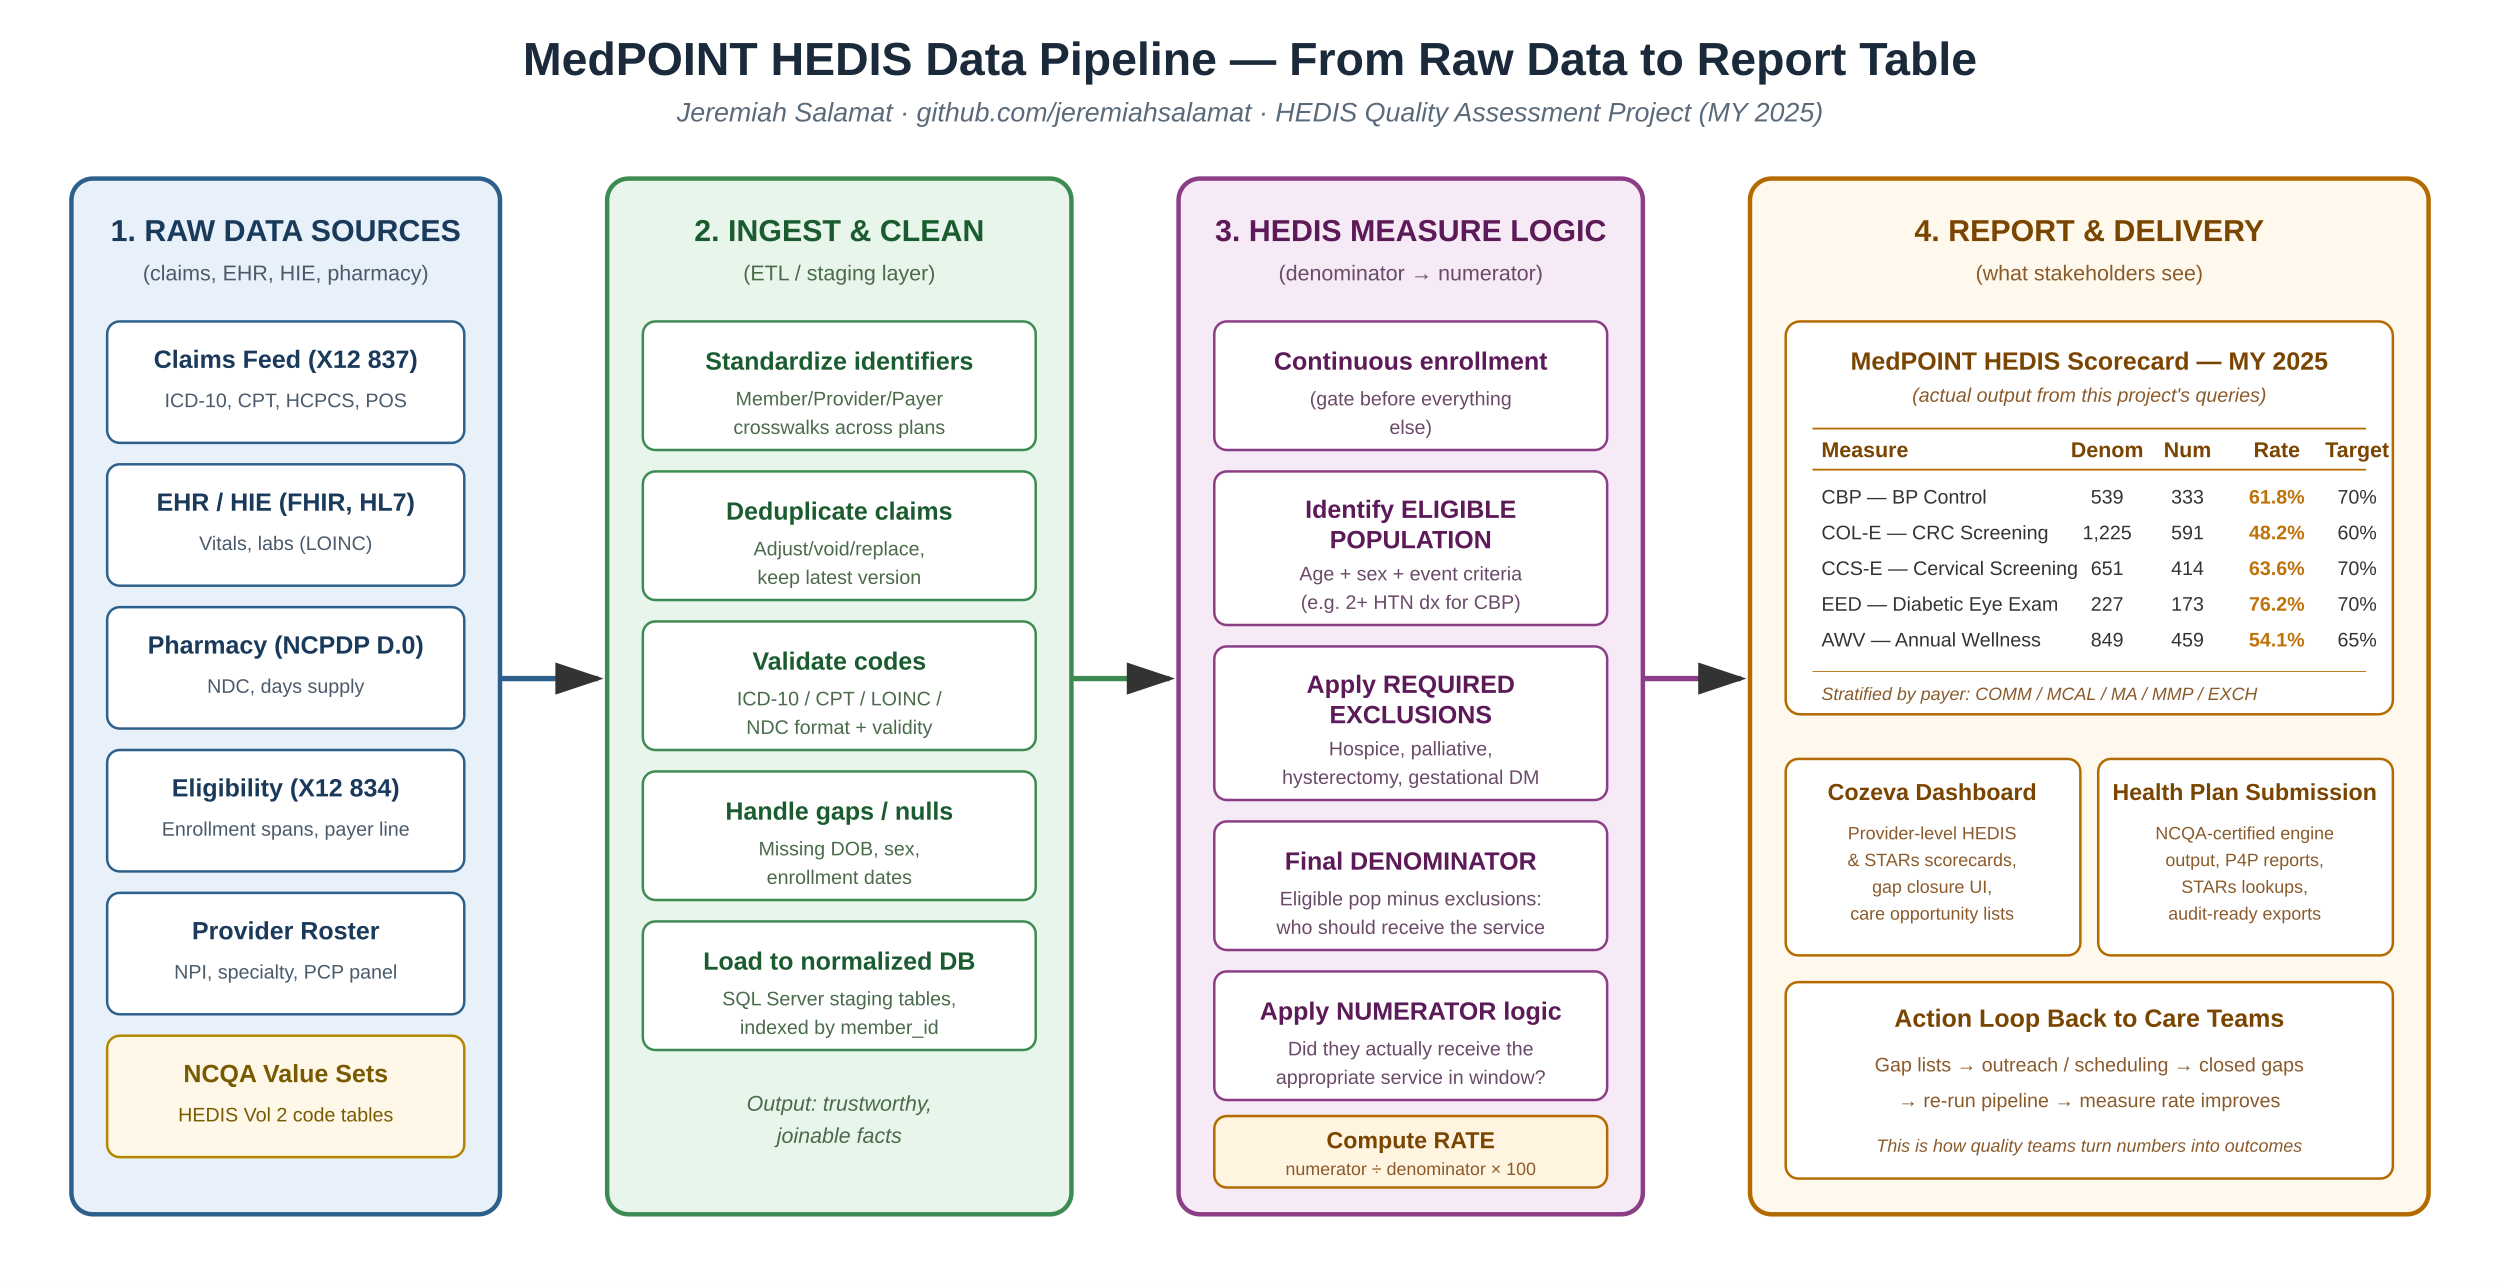
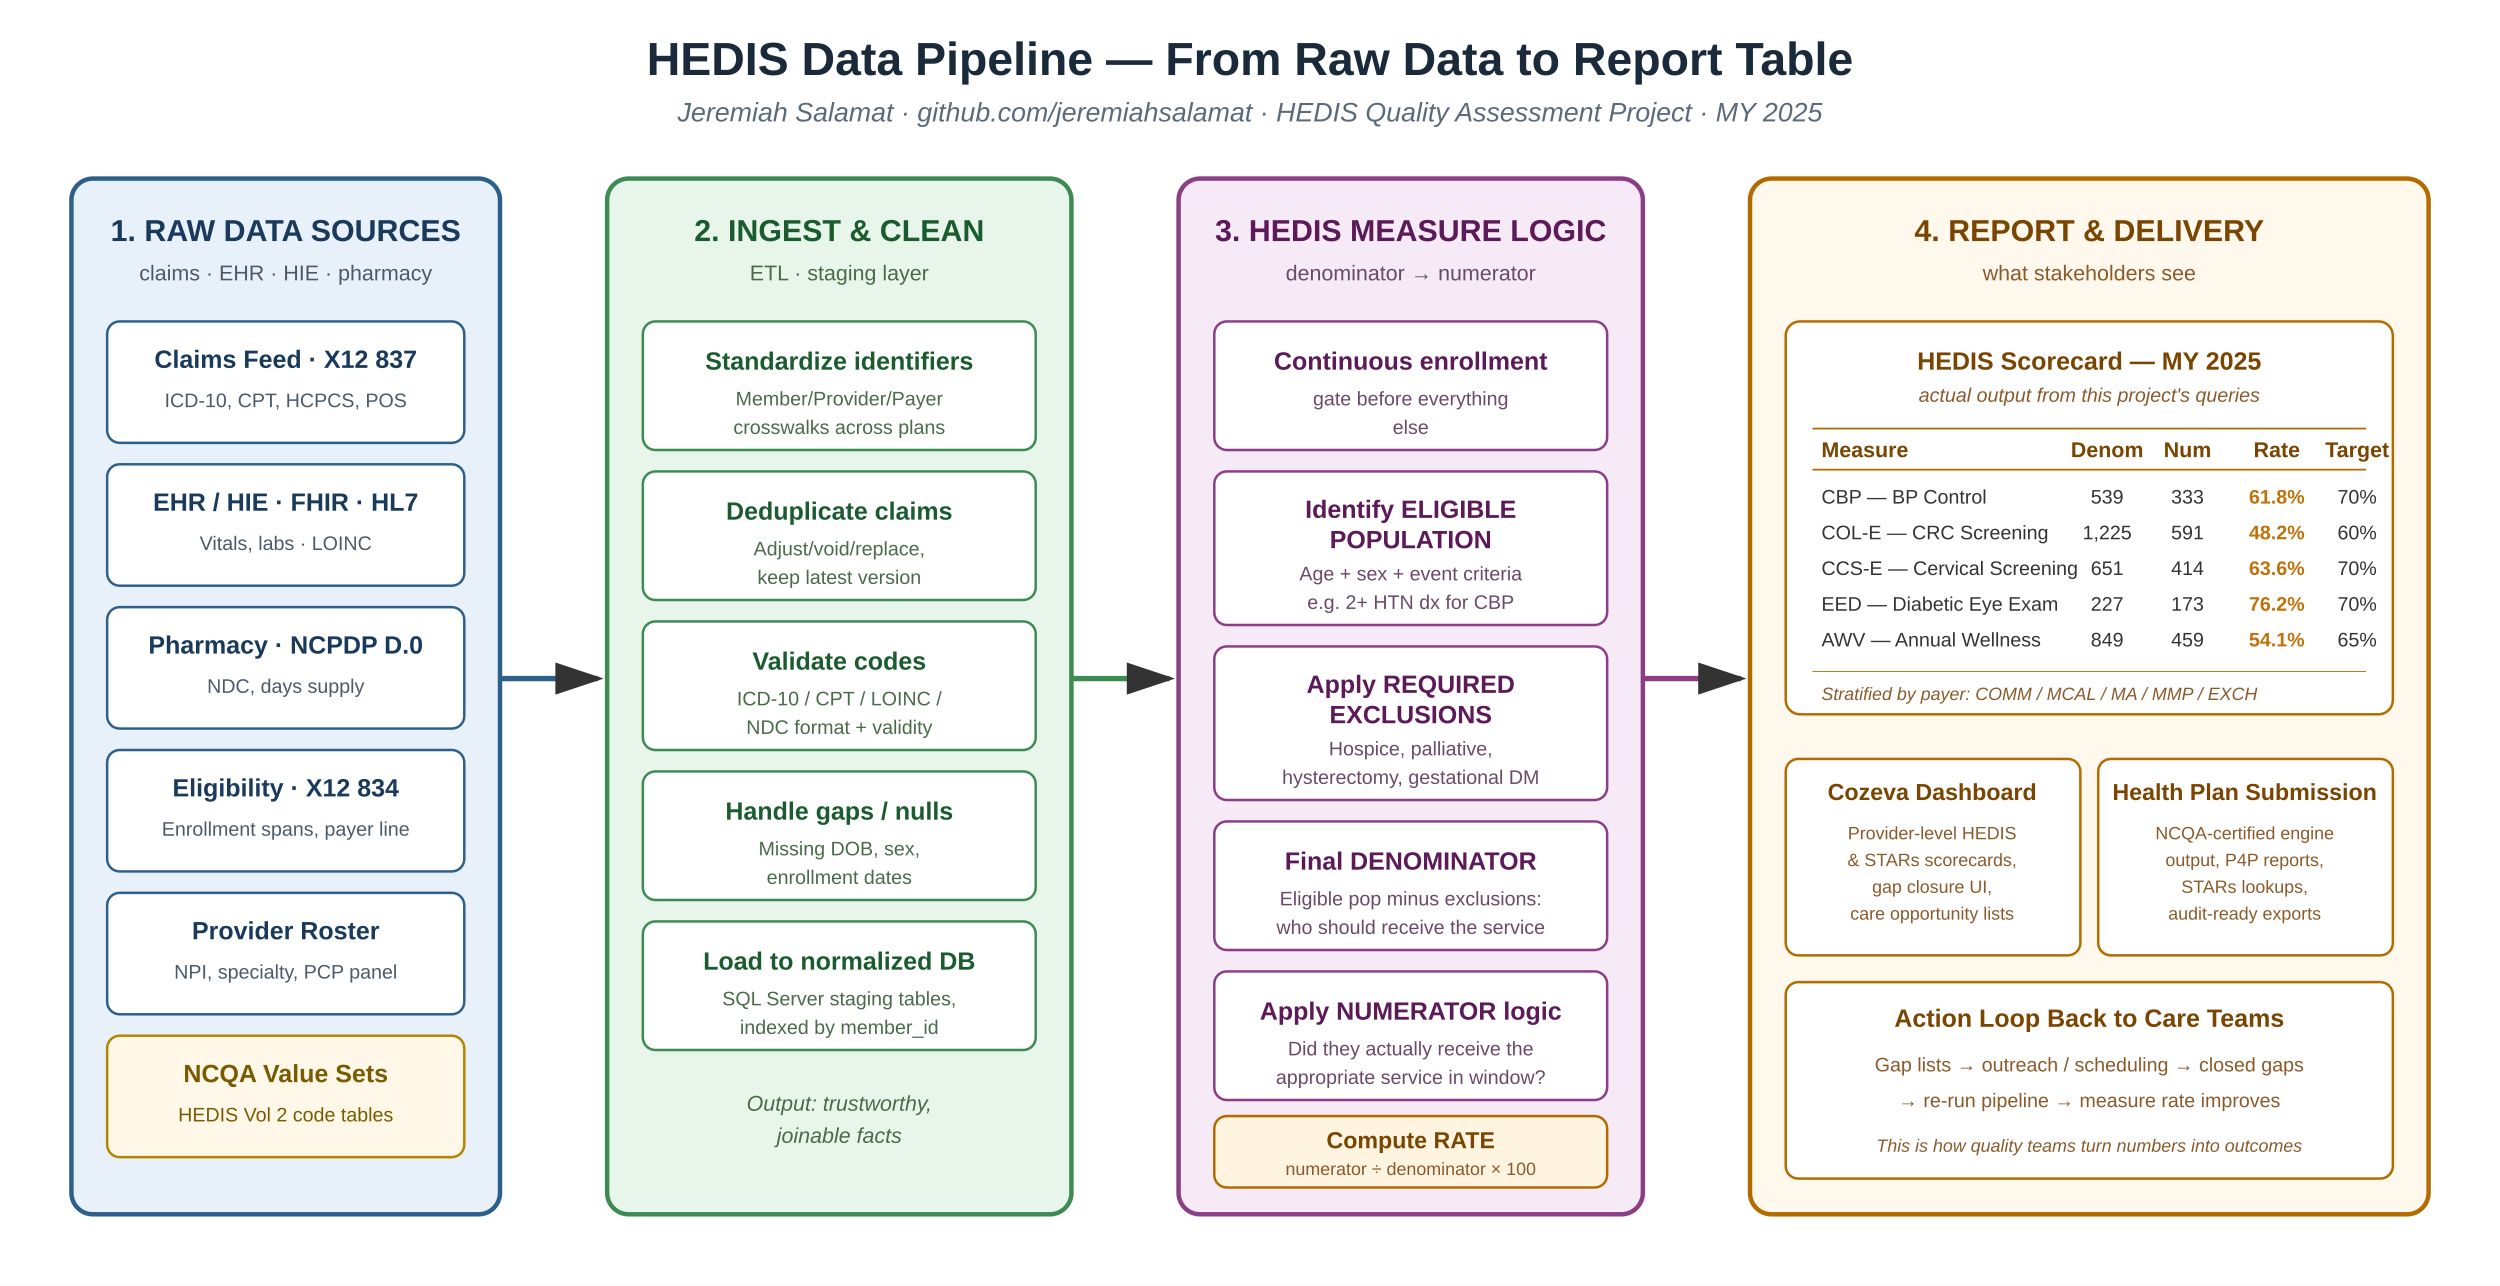
<svg xmlns="http://www.w3.org/2000/svg" viewBox="0 0 1400 720" font-family="Arial, Helvetica, sans-serif">
  <rect width="1400" height="720" fill="#ffffff" />
-   <text x="700" y="42" font-size="26" font-weight="700" text-anchor="middle" fill="#1a2a3a">MedPOINT HEDIS Data Pipeline — From Raw Data to Report Table</text>
-   <text x="700" y="68" font-size="15" font-style="italic" text-anchor="middle" fill="#5a6a7a">Jeremiah Salamat · github.com/jeremiahsalamat · HEDIS Quality Assessment Project (MY 2025)</text>
+   <text x="700" y="42" font-size="26" font-weight="700" text-anchor="middle" fill="#1a2a3a">HEDIS Data Pipeline — From Raw Data to Report Table</text>
+   <text x="700" y="68" font-size="15" font-style="italic" text-anchor="middle" fill="#5a6a7a">Jeremiah Salamat · github.com/jeremiahsalamat · HEDIS Quality Assessment Project · MY 2025</text>
  <rect x="40" y="100" width="240" height="580" rx="12" fill="#e8f1fa" stroke="#2d5f8b" stroke-width="2.5" />
  <text x="160" y="135" font-size="17" font-weight="700" text-anchor="middle" fill="#1a3a5c">1. RAW DATA SOURCES</text>
-   <text x="160" y="157" font-size="12" text-anchor="middle" fill="#4a5a6a">(claims, EHR, HIE, pharmacy)</text>
+   <text x="160" y="157" font-size="12" text-anchor="middle" fill="#4a5a6a">claims · EHR · HIE · pharmacy</text>
  <rect x="60" y="180" width="200" height="68" rx="7" fill="#ffffff" stroke="#2d5f8b" stroke-width="1.4" />
-   <text x="160" y="206" font-size="14" font-weight="600" text-anchor="middle" fill="#1a3a5c">Claims Feed (X12 837)</text>
+   <text x="160" y="206" font-size="14" font-weight="600" text-anchor="middle" fill="#1a3a5c">Claims Feed · X12 837</text>
  <text x="160" y="228" font-size="11" text-anchor="middle" fill="#4a5a6a">ICD-10, CPT, HCPCS, POS</text>
  <rect x="60" y="260" width="200" height="68" rx="7" fill="#ffffff" stroke="#2d5f8b" stroke-width="1.4" />
-   <text x="160" y="286" font-size="14" font-weight="600" text-anchor="middle" fill="#1a3a5c">EHR / HIE (FHIR, HL7)</text>
-   <text x="160" y="308" font-size="11" text-anchor="middle" fill="#4a5a6a">Vitals, labs (LOINC)</text>
+   <text x="160" y="286" font-size="14" font-weight="600" text-anchor="middle" fill="#1a3a5c">EHR / HIE · FHIR · HL7</text>
+   <text x="160" y="308" font-size="11" text-anchor="middle" fill="#4a5a6a">Vitals, labs · LOINC</text>
  <rect x="60" y="340" width="200" height="68" rx="7" fill="#ffffff" stroke="#2d5f8b" stroke-width="1.4" />
-   <text x="160" y="366" font-size="14" font-weight="600" text-anchor="middle" fill="#1a3a5c">Pharmacy (NCPDP D.0)</text>
+   <text x="160" y="366" font-size="14" font-weight="600" text-anchor="middle" fill="#1a3a5c">Pharmacy · NCPDP D.0</text>
  <text x="160" y="388" font-size="11" text-anchor="middle" fill="#4a5a6a">NDC, days supply</text>
  <rect x="60" y="420" width="200" height="68" rx="7" fill="#ffffff" stroke="#2d5f8b" stroke-width="1.4" />
-   <text x="160" y="446" font-size="14" font-weight="600" text-anchor="middle" fill="#1a3a5c">Eligibility (X12 834)</text>
+   <text x="160" y="446" font-size="14" font-weight="600" text-anchor="middle" fill="#1a3a5c">Eligibility · X12 834</text>
  <text x="160" y="468" font-size="11" text-anchor="middle" fill="#4a5a6a">Enrollment spans, payer line</text>
  <rect x="60" y="500" width="200" height="68" rx="7" fill="#ffffff" stroke="#2d5f8b" stroke-width="1.4" />
  <text x="160" y="526" font-size="14" font-weight="600" text-anchor="middle" fill="#1a3a5c">Provider Roster</text>
  <text x="160" y="548" font-size="11" text-anchor="middle" fill="#4a5a6a">NPI, specialty, PCP panel</text>
  <rect x="60" y="580" width="200" height="68" rx="7" fill="#fff8e8" stroke="#b38600" stroke-width="1.4" />
  <text x="160" y="606" font-size="14" font-weight="600" text-anchor="middle" fill="#7a5a00">NCQA Value Sets</text>
  <text x="160" y="628" font-size="11" text-anchor="middle" fill="#7a5a00">HEDIS Vol 2 code tables</text>
  <path d="M 280 380 L 335 380" stroke="#2d5f8b" stroke-width="3" fill="none" marker-end="url(#arrow)" />
  <rect x="340" y="100" width="260" height="580" rx="12" fill="#e8f5ea" stroke="#3d8b52" stroke-width="2.5" />
  <text x="470" y="135" font-size="17" font-weight="700" text-anchor="middle" fill="#1a5c2f">2. INGEST &amp; CLEAN</text>
-   <text x="470" y="157" font-size="12" text-anchor="middle" fill="#4a6a4a">(ETL / staging layer)</text>
+   <text x="470" y="157" font-size="12" text-anchor="middle" fill="#4a6a4a">ETL · staging layer</text>
  <rect x="360" y="180" width="220" height="72" rx="7" fill="#ffffff" stroke="#3d8b52" stroke-width="1.4" />
  <text x="470" y="207" font-size="14" font-weight="600" text-anchor="middle" fill="#1a5c2f">Standardize identifiers</text>
  <text x="470" y="227" font-size="11" text-anchor="middle" fill="#4a6a4a">Member/Provider/Payer</text>
  <text x="470" y="243" font-size="11" text-anchor="middle" fill="#4a6a4a">crosswalks across plans</text>
  <rect x="360" y="264" width="220" height="72" rx="7" fill="#ffffff" stroke="#3d8b52" stroke-width="1.4" />
  <text x="470" y="291" font-size="14" font-weight="600" text-anchor="middle" fill="#1a5c2f">Deduplicate claims</text>
  <text x="470" y="311" font-size="11" text-anchor="middle" fill="#4a6a4a">Adjust/void/replace,</text>
  <text x="470" y="327" font-size="11" text-anchor="middle" fill="#4a6a4a">keep latest version</text>
  <rect x="360" y="348" width="220" height="72" rx="7" fill="#ffffff" stroke="#3d8b52" stroke-width="1.4" />
  <text x="470" y="375" font-size="14" font-weight="600" text-anchor="middle" fill="#1a5c2f">Validate codes</text>
  <text x="470" y="395" font-size="11" text-anchor="middle" fill="#4a6a4a">ICD-10 / CPT / LOINC /</text>
  <text x="470" y="411" font-size="11" text-anchor="middle" fill="#4a6a4a">NDC format + validity</text>
  <rect x="360" y="432" width="220" height="72" rx="7" fill="#ffffff" stroke="#3d8b52" stroke-width="1.4" />
  <text x="470" y="459" font-size="14" font-weight="600" text-anchor="middle" fill="#1a5c2f">Handle gaps / nulls</text>
  <text x="470" y="479" font-size="11" text-anchor="middle" fill="#4a6a4a">Missing DOB, sex,</text>
  <text x="470" y="495" font-size="11" text-anchor="middle" fill="#4a6a4a">enrollment dates</text>
  <rect x="360" y="516" width="220" height="72" rx="7" fill="#ffffff" stroke="#3d8b52" stroke-width="1.4" />
  <text x="470" y="543" font-size="14" font-weight="600" text-anchor="middle" fill="#1a5c2f">Load to normalized DB</text>
  <text x="470" y="563" font-size="11" text-anchor="middle" fill="#4a6a4a">SQL Server staging tables,</text>
  <text x="470" y="579" font-size="11" text-anchor="middle" fill="#4a6a4a">indexed by member_id</text>
  <text x="470" y="622" font-size="12" font-style="italic" text-anchor="middle" fill="#4a6a4a">Output: trustworthy,</text>
  <text x="470" y="640" font-size="12" font-style="italic" text-anchor="middle" fill="#4a6a4a">joinable facts</text>
  <path d="M 600 380 L 655 380" stroke="#3d8b52" stroke-width="3" fill="none" marker-end="url(#arrow)" />
  <rect x="660" y="100" width="260" height="580" rx="12" fill="#f5eaf5" stroke="#8b3d85" stroke-width="2.5" />
  <text x="790" y="135" font-size="17" font-weight="700" text-anchor="middle" fill="#5c1a58">3. HEDIS MEASURE LOGIC</text>
-   <text x="790" y="157" font-size="12" text-anchor="middle" fill="#6a4a68">(denominator → numerator)</text>
+   <text x="790" y="157" font-size="12" text-anchor="middle" fill="#6a4a68">denominator → numerator</text>
  <rect x="680" y="180" width="220" height="72" rx="7" fill="#ffffff" stroke="#8b3d85" stroke-width="1.4" />
  <text x="790" y="207" font-size="14" font-weight="600" text-anchor="middle" fill="#5c1a58">Continuous enrollment</text>
-   <text x="790" y="227" font-size="11" text-anchor="middle" fill="#6a4a68">(gate before everything</text>
-   <text x="790" y="243" font-size="11" text-anchor="middle" fill="#6a4a68">else)</text>
+   <text x="790" y="227" font-size="11" text-anchor="middle" fill="#6a4a68">gate before everything</text>
+   <text x="790" y="243" font-size="11" text-anchor="middle" fill="#6a4a68">else</text>
  <rect x="680" y="264" width="220" height="86" rx="7" fill="#ffffff" stroke="#8b3d85" stroke-width="1.4" />
  <text x="790" y="290" font-size="14" font-weight="600" text-anchor="middle" fill="#5c1a58">Identify ELIGIBLE</text>
  <text x="790" y="307" font-size="14" font-weight="600" text-anchor="middle" fill="#5c1a58">POPULATION</text>
  <text x="790" y="325" font-size="11" text-anchor="middle" fill="#6a4a68">Age + sex + event criteria</text>
-   <text x="790" y="341" font-size="11" text-anchor="middle" fill="#6a4a68">(e.g. 2+ HTN dx for CBP)</text>
+   <text x="790" y="341" font-size="11" text-anchor="middle" fill="#6a4a68">e.g. 2+ HTN dx for CBP</text>
  <rect x="680" y="362" width="220" height="86" rx="7" fill="#ffffff" stroke="#8b3d85" stroke-width="1.4" />
  <text x="790" y="388" font-size="14" font-weight="600" text-anchor="middle" fill="#5c1a58">Apply REQUIRED</text>
  <text x="790" y="405" font-size="14" font-weight="600" text-anchor="middle" fill="#5c1a58">EXCLUSIONS</text>
  <text x="790" y="423" font-size="11" text-anchor="middle" fill="#6a4a68">Hospice, palliative,</text>
  <text x="790" y="439" font-size="11" text-anchor="middle" fill="#6a4a68">hysterectomy, gestational DM</text>
  <rect x="680" y="460" width="220" height="72" rx="7" fill="#ffffff" stroke="#8b3d85" stroke-width="1.4" />
  <text x="790" y="487" font-size="14" font-weight="600" text-anchor="middle" fill="#5c1a58">Final DENOMINATOR</text>
  <text x="790" y="507" font-size="11" text-anchor="middle" fill="#6a4a68">Eligible pop minus exclusions:</text>
  <text x="790" y="523" font-size="11" text-anchor="middle" fill="#6a4a68">who should receive the service</text>
  <rect x="680" y="544" width="220" height="72" rx="7" fill="#ffffff" stroke="#8b3d85" stroke-width="1.4" />
  <text x="790" y="571" font-size="14" font-weight="600" text-anchor="middle" fill="#5c1a58">Apply NUMERATOR logic</text>
  <text x="790" y="591" font-size="11" text-anchor="middle" fill="#6a4a68">Did they actually receive the</text>
  <text x="790" y="607" font-size="11" text-anchor="middle" fill="#6a4a68">appropriate service in window?</text>
  <rect x="680" y="625" width="220" height="40" rx="7" fill="#fff4e0" stroke="#b36b00" stroke-width="1.4" />
  <text x="790" y="643" font-size="13" font-weight="700" text-anchor="middle" fill="#7a4500">Compute RATE</text>
  <text x="790" y="658" font-size="10" text-anchor="middle" fill="#8a5a2a">numerator ÷ denominator × 100</text>
  <path d="M 920 380 L 975 380" stroke="#8b3d85" stroke-width="3" fill="none" marker-end="url(#arrow)" />
  <rect x="980" y="100" width="380" height="580" rx="12" fill="#fff8ec" stroke="#b36b00" stroke-width="2.5" />
  <text x="1170" y="135" font-size="17" font-weight="700" text-anchor="middle" fill="#7a4500">4. REPORT &amp; DELIVERY</text>
-   <text x="1170" y="157" font-size="12" text-anchor="middle" fill="#8a5a2a">(what stakeholders see)</text>
+   <text x="1170" y="157" font-size="12" text-anchor="middle" fill="#8a5a2a">what stakeholders see</text>
  <rect x="1000" y="180" width="340" height="220" rx="8" fill="#ffffff" stroke="#b36b00" stroke-width="1.4" />
-   <text x="1170" y="207" font-size="14" font-weight="700" text-anchor="middle" fill="#7a4500">MedPOINT HEDIS Scorecard — MY 2025</text>
-   <text x="1170" y="225" font-size="11" font-style="italic" text-anchor="middle" fill="#8a5a2a">(actual output from this project's queries)</text>
+   <text x="1170" y="207" font-size="14" font-weight="700" text-anchor="middle" fill="#7a4500">HEDIS Scorecard — MY 2025</text>
+   <text x="1170" y="225" font-size="11" font-style="italic" text-anchor="middle" fill="#8a5a2a">actual output from this project's queries</text>
  <line x1="1015" y1="240" x2="1325" y2="240" stroke="#b36b00" stroke-width="1" />
  <text x="1020" y="256" font-size="12" font-weight="700" fill="#7a4500">Measure</text>
  <text x="1180" y="256" font-size="12" font-weight="700" text-anchor="middle" fill="#7a4500">Denom</text>
  <text x="1225" y="256" font-size="12" font-weight="700" text-anchor="middle" fill="#7a4500">Num</text>
  <text x="1275" y="256" font-size="12" font-weight="700" text-anchor="middle" fill="#7a4500">Rate</text>
  <text x="1320" y="256" font-size="12" font-weight="700" text-anchor="middle" fill="#7a4500">Target</text>
  <line x1="1015" y1="263" x2="1325" y2="263" stroke="#b36b00" stroke-width="1" />
  <text x="1020" y="282" font-size="11" fill="#333">CBP — BP Control</text>
  <text x="1180" y="282" font-size="11" text-anchor="middle" fill="#333">539</text>
  <text x="1225" y="282" font-size="11" text-anchor="middle" fill="#333">333</text>
  <text x="1275" y="282" font-size="11" font-weight="600" text-anchor="middle" fill="#c0720a">61.8%</text>
  <text x="1320" y="282" font-size="11" text-anchor="middle" fill="#333">70%</text>
  <text x="1020" y="302" font-size="11" fill="#333">COL-E — CRC Screening</text>
  <text x="1180" y="302" font-size="11" text-anchor="middle" fill="#333">1,225</text>
  <text x="1225" y="302" font-size="11" text-anchor="middle" fill="#333">591</text>
  <text x="1275" y="302" font-size="11" font-weight="600" text-anchor="middle" fill="#c0720a">48.2%</text>
  <text x="1320" y="302" font-size="11" text-anchor="middle" fill="#333">60%</text>
  <text x="1020" y="322" font-size="11" fill="#333">CCS-E — Cervical Screening</text>
  <text x="1180" y="322" font-size="11" text-anchor="middle" fill="#333">651</text>
  <text x="1225" y="322" font-size="11" text-anchor="middle" fill="#333">414</text>
  <text x="1275" y="322" font-size="11" font-weight="600" text-anchor="middle" fill="#c0720a">63.6%</text>
  <text x="1320" y="322" font-size="11" text-anchor="middle" fill="#333">70%</text>
  <text x="1020" y="342" font-size="11" fill="#333">EED — Diabetic Eye Exam</text>
  <text x="1180" y="342" font-size="11" text-anchor="middle" fill="#333">227</text>
  <text x="1225" y="342" font-size="11" text-anchor="middle" fill="#333">173</text>
  <text x="1275" y="342" font-size="11" font-weight="600" text-anchor="middle" fill="#c0720a">76.2%</text>
  <text x="1320" y="342" font-size="11" text-anchor="middle" fill="#333">70%</text>
  <text x="1020" y="362" font-size="11" fill="#333">AWV — Annual Wellness</text>
  <text x="1180" y="362" font-size="11" text-anchor="middle" fill="#333">849</text>
  <text x="1225" y="362" font-size="11" text-anchor="middle" fill="#333">459</text>
  <text x="1275" y="362" font-size="11" font-weight="600" text-anchor="middle" fill="#c0720a">54.1%</text>
  <text x="1320" y="362" font-size="11" text-anchor="middle" fill="#333">65%</text>
  <line x1="1015" y1="376" x2="1325" y2="376" stroke="#b36b00" stroke-width="0.5" />
  <text x="1020" y="392" font-size="10" font-style="italic" fill="#8a5a2a">Stratified by payer: COMM / MCAL / MA / MMP / EXCH</text>
  <rect x="1000" y="425" width="165" height="110" rx="7" fill="#ffffff" stroke="#b36b00" stroke-width="1.4" />
  <text x="1082" y="448" font-size="13" font-weight="600" text-anchor="middle" fill="#7a4500">Cozeva Dashboard</text>
  <text x="1082" y="470" font-size="10" text-anchor="middle" fill="#8a5a2a">Provider-level HEDIS</text>
  <text x="1082" y="485" font-size="10" text-anchor="middle" fill="#8a5a2a">&amp; STARs scorecards,</text>
  <text x="1082" y="500" font-size="10" text-anchor="middle" fill="#8a5a2a">gap closure UI,</text>
  <text x="1082" y="515" font-size="10" text-anchor="middle" fill="#8a5a2a">care opportunity lists</text>
  <rect x="1175" y="425" width="165" height="110" rx="7" fill="#ffffff" stroke="#b36b00" stroke-width="1.4" />
  <text x="1257" y="448" font-size="13" font-weight="600" text-anchor="middle" fill="#7a4500">Health Plan Submission</text>
  <text x="1257" y="470" font-size="10" text-anchor="middle" fill="#8a5a2a">NCQA-certified engine</text>
  <text x="1257" y="485" font-size="10" text-anchor="middle" fill="#8a5a2a">output, P4P reports,</text>
  <text x="1257" y="500" font-size="10" text-anchor="middle" fill="#8a5a2a">STARs lookups,</text>
  <text x="1257" y="515" font-size="10" text-anchor="middle" fill="#8a5a2a">audit-ready exports</text>
  <rect x="1000" y="550" width="340" height="110" rx="7" fill="#ffffff" stroke="#b36b00" stroke-width="1.4" />
  <text x="1170" y="575" font-size="14" font-weight="700" text-anchor="middle" fill="#7a4500">Action Loop Back to Care Teams</text>
  <text x="1170" y="600" font-size="11" text-anchor="middle" fill="#8a5a2a">Gap lists → outreach / scheduling → closed gaps</text>
  <text x="1170" y="620" font-size="11" text-anchor="middle" fill="#8a5a2a">→ re-run pipeline → measure rate improves</text>
  <text x="1170" y="645" font-size="10" font-style="italic" text-anchor="middle" fill="#8a5a2a">This is how quality teams turn numbers into outcomes</text>
  <defs>
    <marker id="arrow" markerWidth="10" markerHeight="10" refX="8" refY="3" orient="auto">
      <path d="M0,0 L0,6 L9,3 z" fill="#333" />
    </marker>
  </defs>
</svg>
